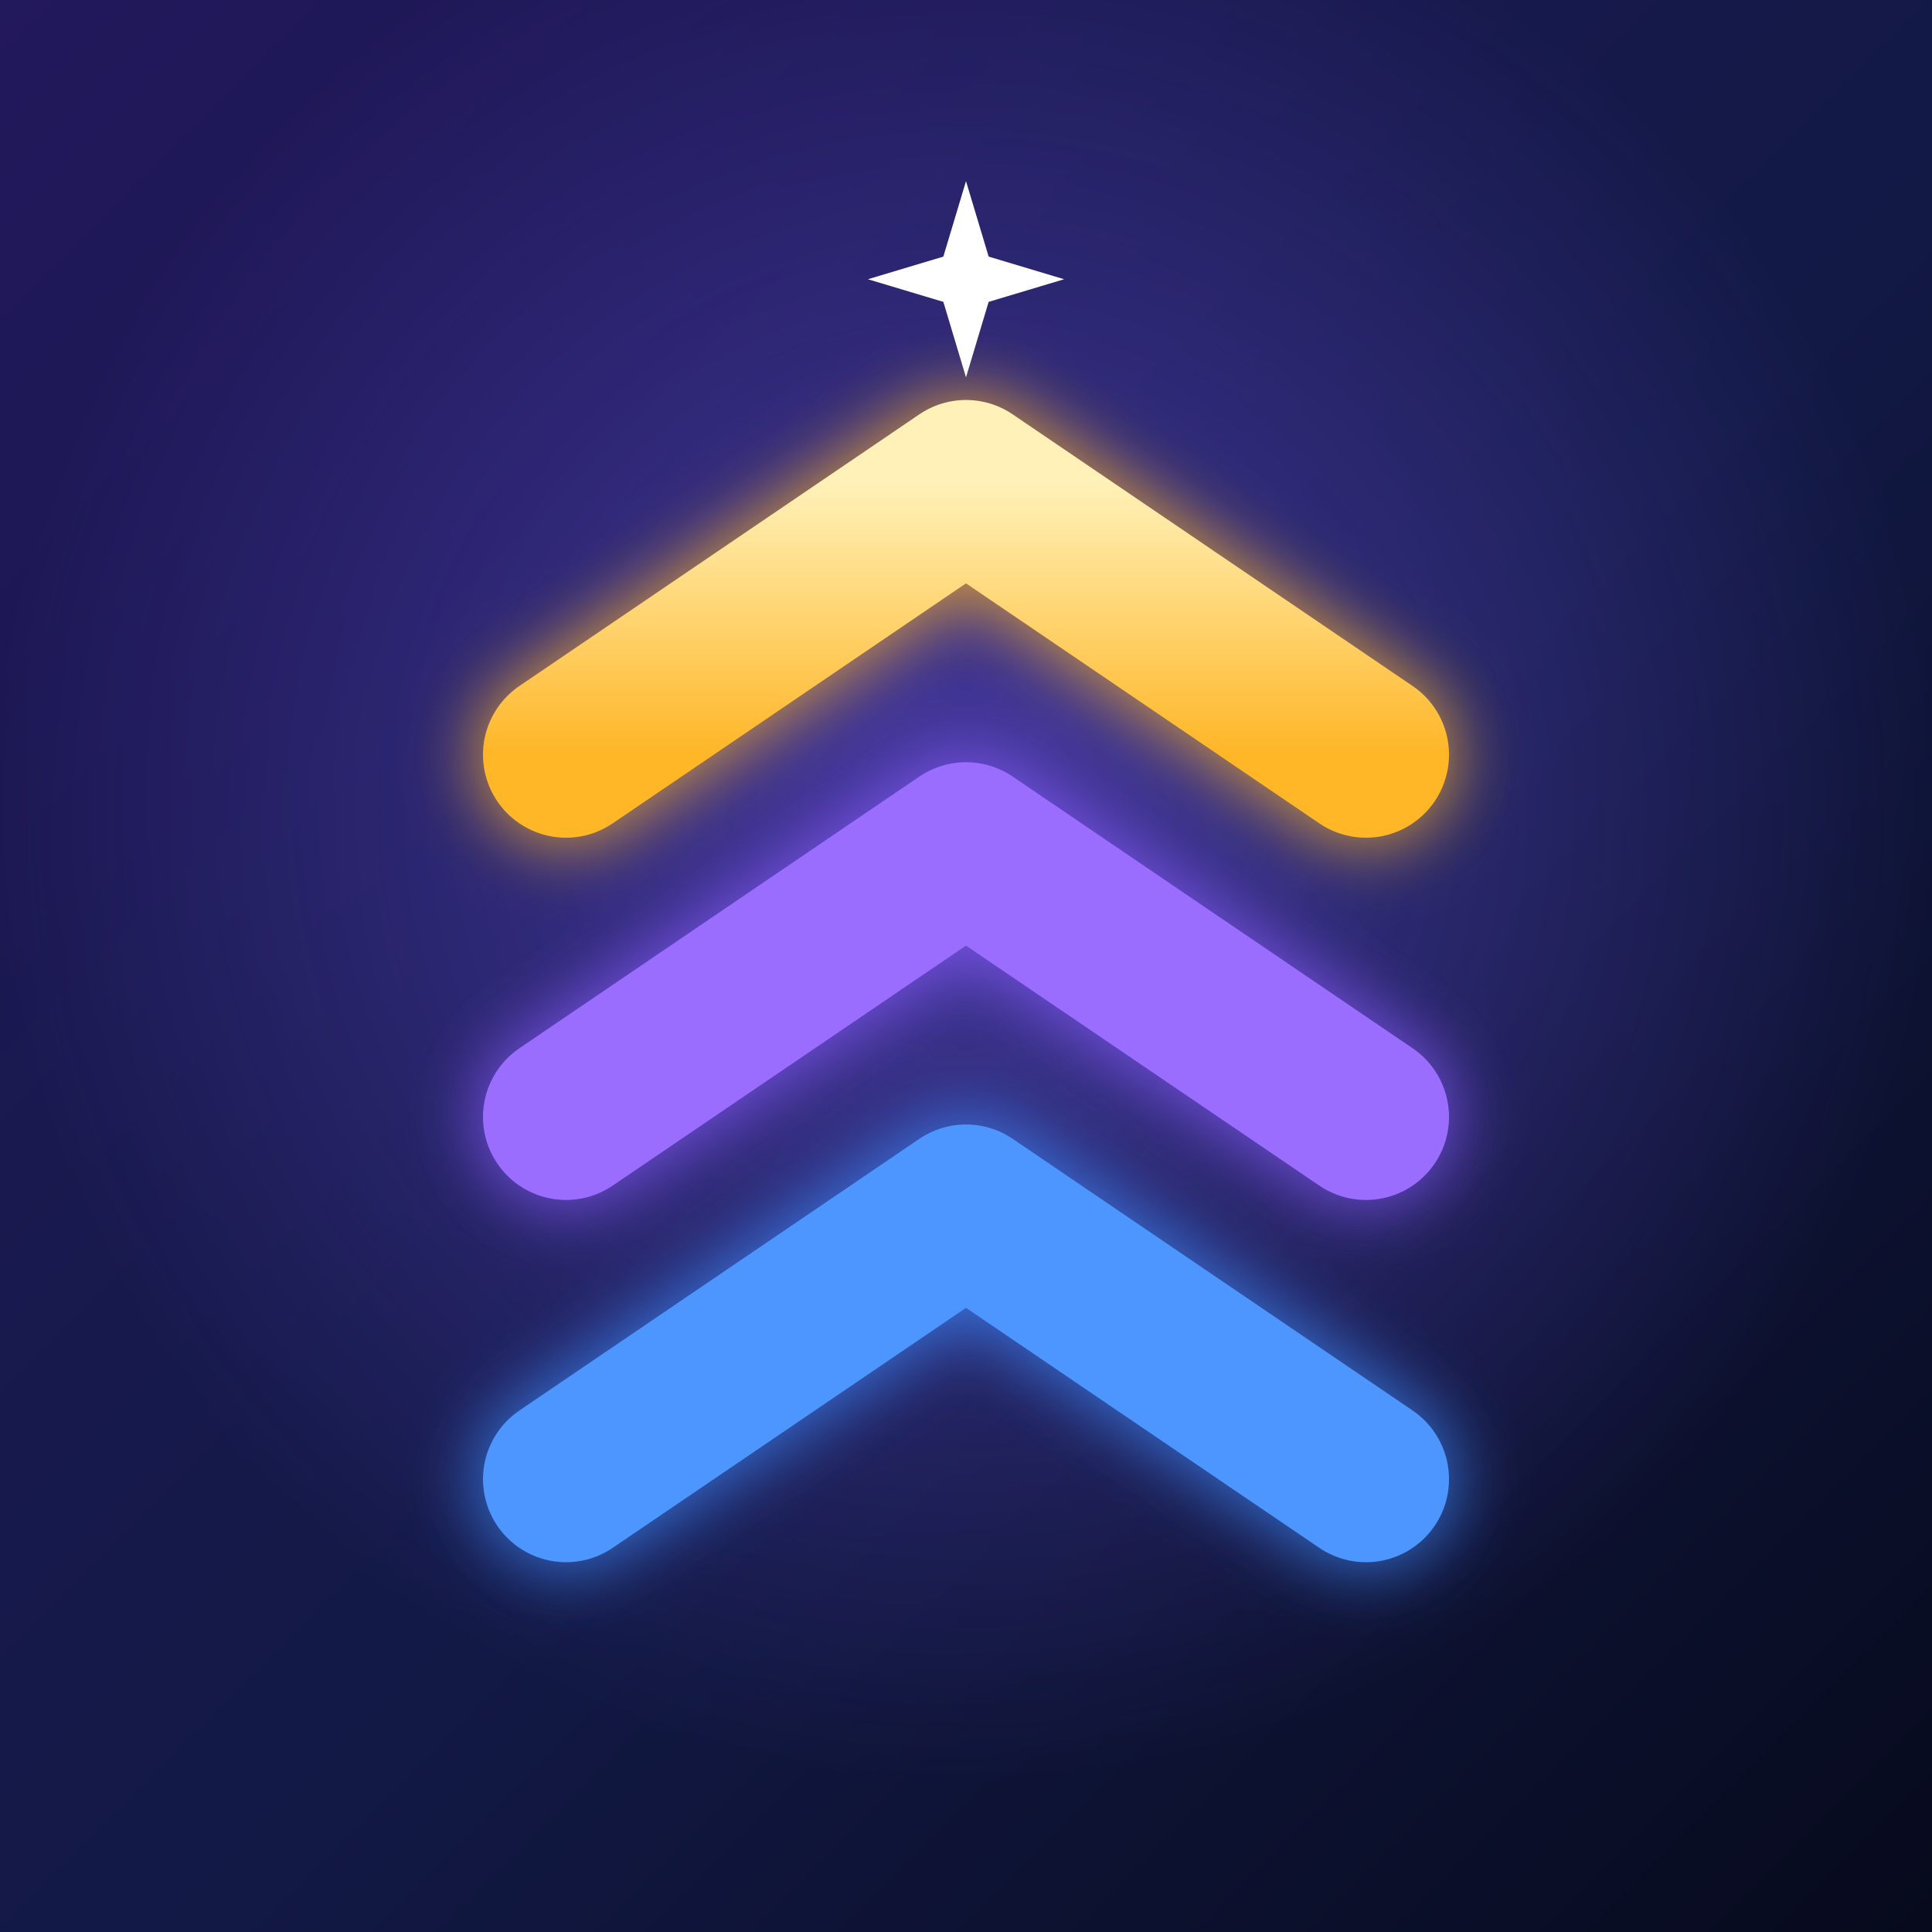
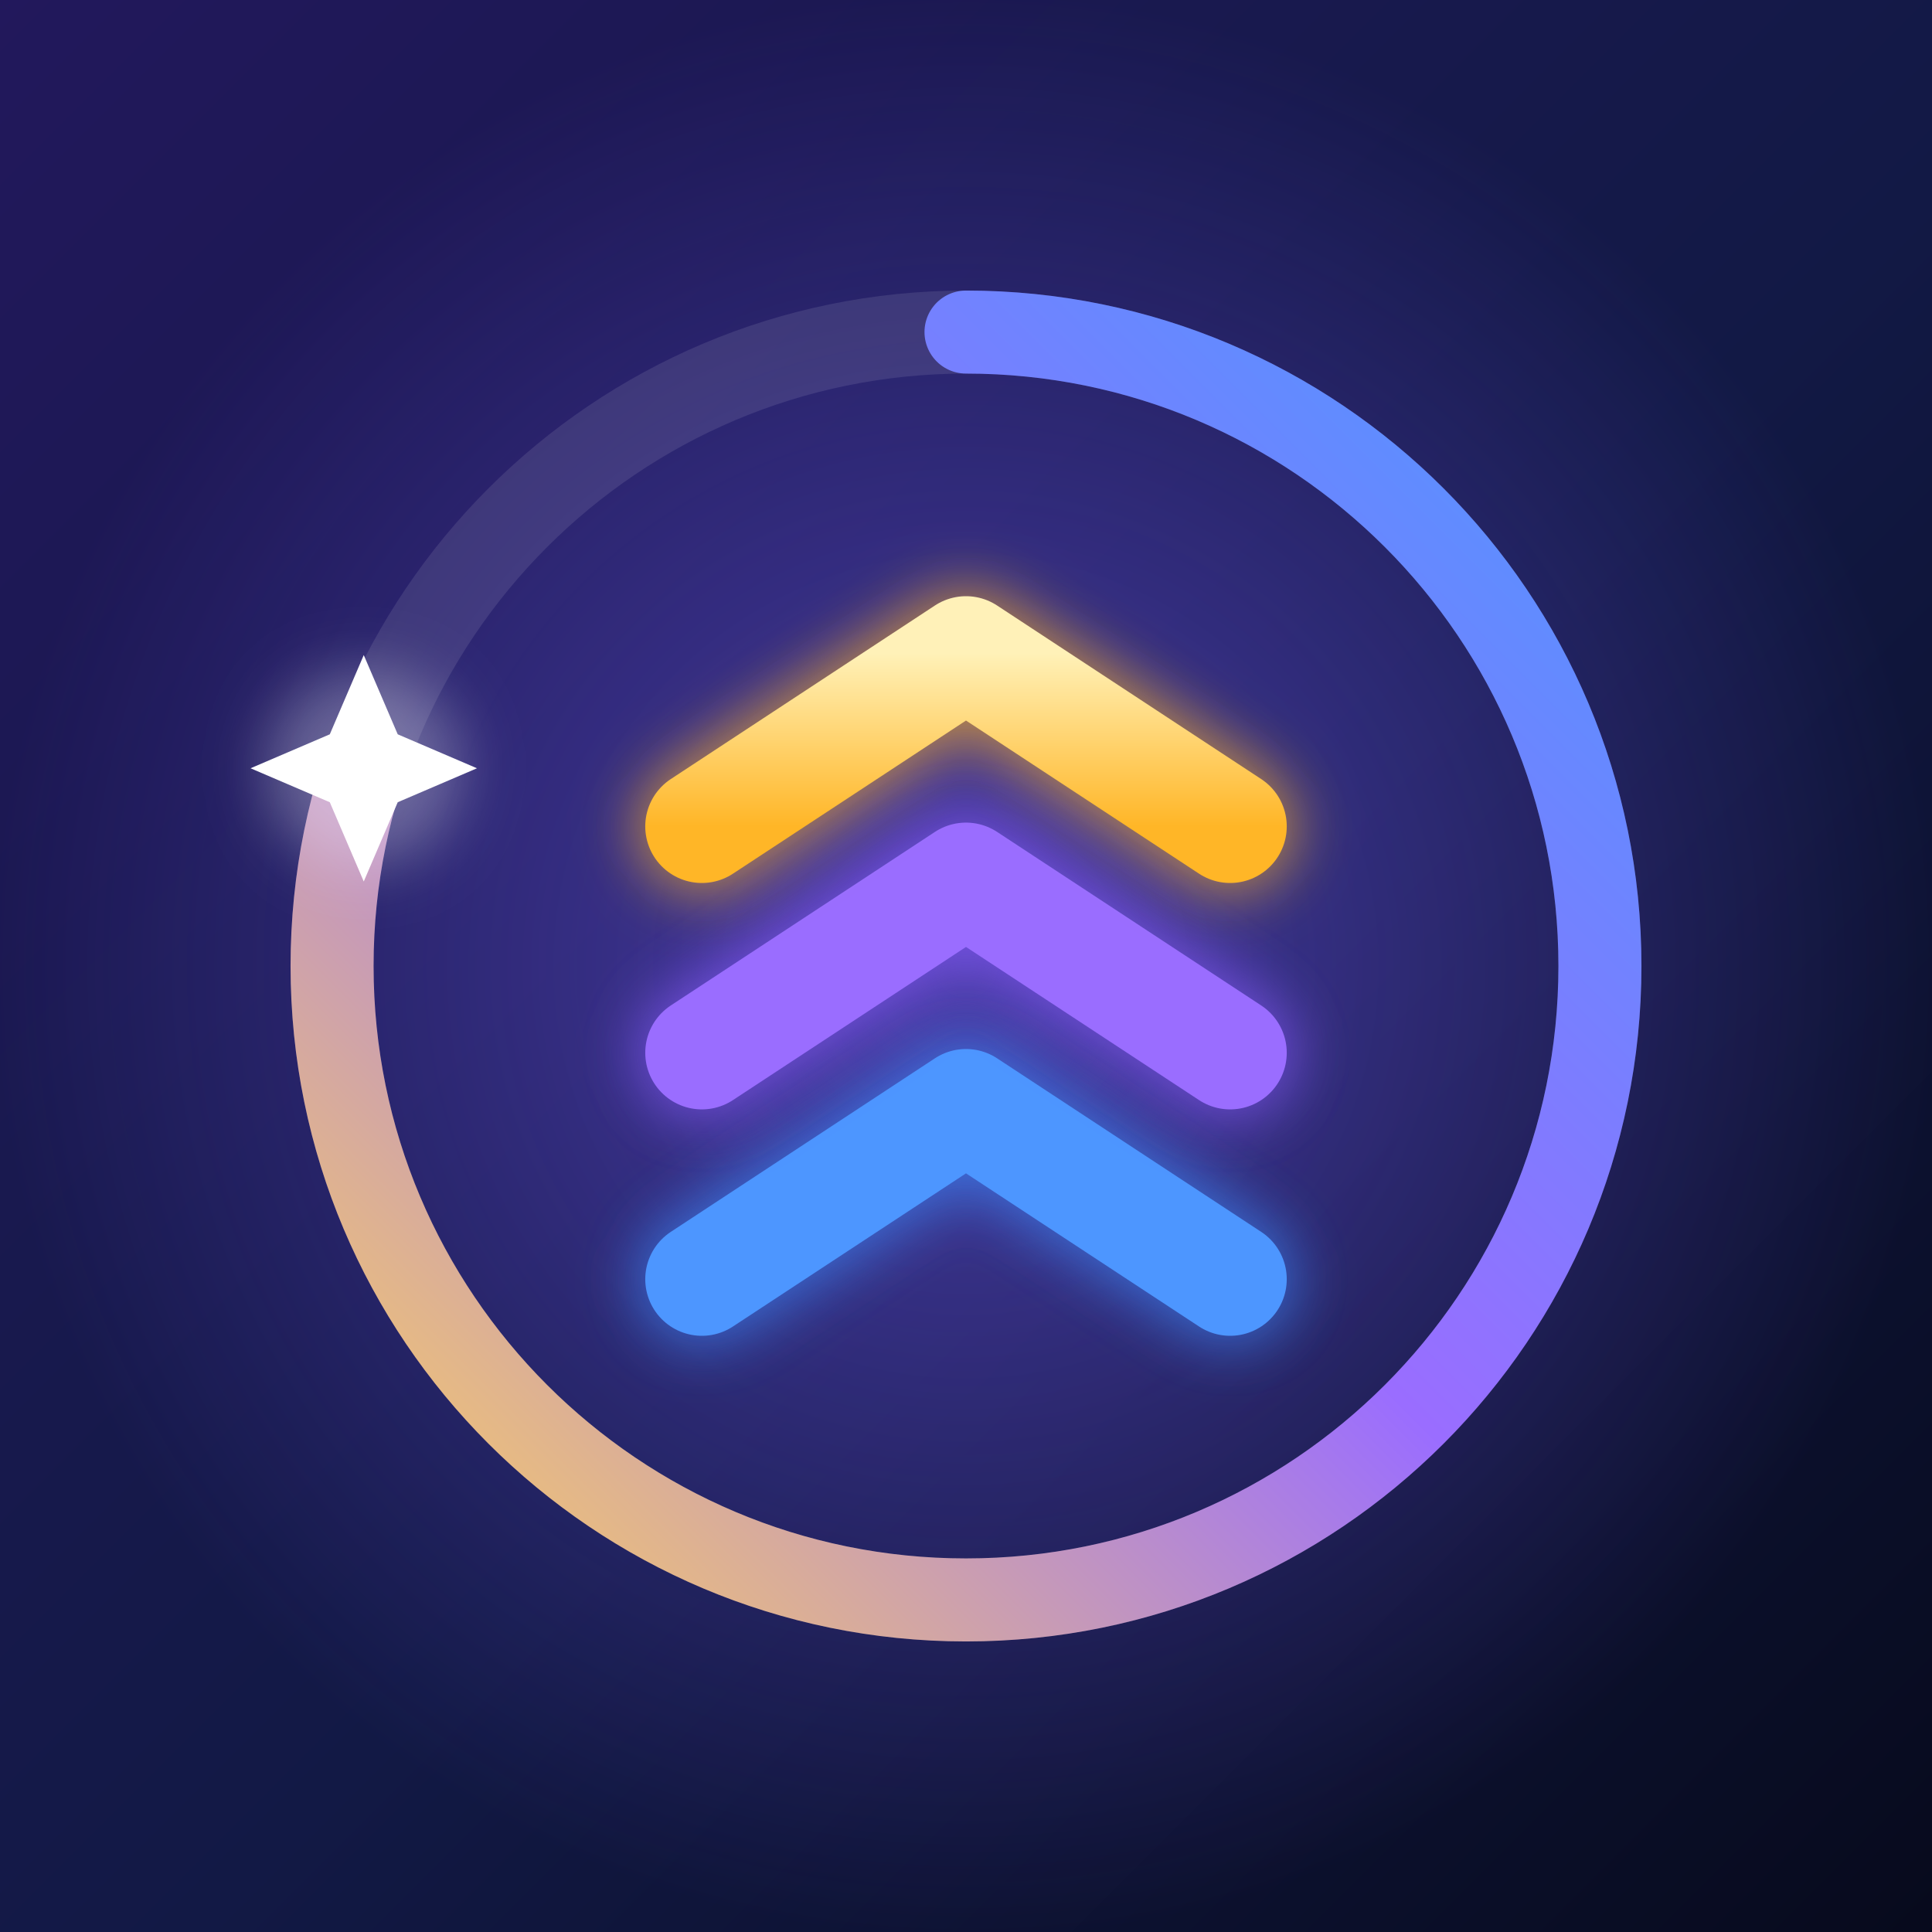
<svg xmlns="http://www.w3.org/2000/svg" viewBox="0 0 512 512">
  <defs>
    <linearGradient id="bg" x1="0" y1="0" x2="1" y2="1">
      <stop offset="0" stop-color="#22185c" />
      <stop offset=".55" stop-color="#121945" />
      <stop offset="1" stop-color="#070a1c" />
    </linearGradient>
-     <radialGradient id="halo" cx=".5" cy=".42" r=".5">
-       <stop offset="0" stop-color="#7b5cff" stop-opacity=".45" />
+     <radialGradient id="halo" cx=".5" cy=".5" r=".5">
+       <stop offset="0" stop-color="#7b5cff" stop-opacity=".5" />
      <stop offset="1" stop-color="#7b5cff" stop-opacity="0" />
    </radialGradient>
    <linearGradient id="gold" x1="0" y1="0" x2="0" y2="1">
      <stop offset="0" stop-color="#fff1b8" />
      <stop offset="1" stop-color="#ffb627" />
    </linearGradient>
-     <filter id="soft" x="-30%" y="-30%" width="160%" height="160%">
-       <feGaussianBlur stdDeviation="9" />
+     <linearGradient id="ring" x1="0" y1="0" x2="1" y2="1">
+       <stop offset="0" stop-color="#ffd35c" />
+       <stop offset=".5" stop-color="#9a6dff" />
+       <stop offset="1" stop-color="#4d96ff" />
+     </linearGradient>
+     <linearGradient id="hexf" x1="0" y1="0" x2="0" y2="1">
+       <stop offset="0" stop-color="#2d2378" />
+       <stop offset="1" stop-color="#141a4d" />
+     </linearGradient>
+     <filter id="soft" filterUnits="userSpaceOnUse" x="0" y="0" width="512" height="512">
+       <feGaussianBlur stdDeviation="8" />
    </filter>
  </defs>
  <rect width="512" height="512" fill="url(#bg)" />
  <rect width="512" height="512" fill="url(#halo)" />
+   <circle cx="256" cy="256" r="168" fill="none" stroke="#ffffff" stroke-opacity=".1" stroke-width="22" />
+   <circle cx="256" cy="256" r="168" fill="none" stroke="url(#ring)" stroke-width="22" stroke-linecap="round" stroke-dasharray="845 2000" transform="rotate(-90 256 256)" />
  <g fill="none" stroke-linecap="round" stroke-linejoin="round">
-     <g filter="url(#soft)" opacity=".75">
-       <path d="M150,392 L256,320 L362,392" stroke="#3d8bff" stroke-width="48" />
-       <path d="M150,296 L256,224 L362,296" stroke="#8a5cff" stroke-width="48" />
-       <path d="M150,200 L256,128 L362,200" stroke="#ffb627" stroke-width="48" />
-     </g>
-     <path d="M150,392 L256,320 L362,392" stroke="#4d96ff" stroke-width="44" />
-     <path d="M150,296 L256,224 L362,296" stroke="#9a6dff" stroke-width="44" />
-     <path d="M150,200 L256,128 L362,200" stroke="url(#gold)" stroke-width="44" />
+     <path d="M186,339 L256,293 L326,339" stroke="#3d8bff" stroke-width="34" filter="url(#soft)" opacity=".7" />
+     <path d="M186,339 L256,293 L326,339" stroke="#4d96ff" stroke-width="30" />
+     <path d="M186,279 L256,233 L326,279" stroke="#8a5cff" stroke-width="34" filter="url(#soft)" opacity=".7" />
+     <path d="M186,279 L256,233 L326,279" stroke="#9a6dff" stroke-width="30" />
+     <path d="M186,219 L256,173 L326,219" stroke="#ffb627" stroke-width="34" filter="url(#soft)" opacity=".7" />
+     <path d="M186,219 L256,173 L326,219" stroke="url(#gold)" stroke-width="30" />
  </g>
-   <g transform="translate(256 74)">
-     <path d="M0,-26 L6,-6 L26,0 L6,6 L0,26 L-6,6 L-26,0 L-6,-6 Z" fill="#ffffff" />
-   </g>
+   <circle cx="96.4" cy="203.6" r="26" fill="#fff" opacity=".3" filter="url(#soft)" />
+   <path fill="#fff" d="M96.4,173.6 L105.4,194.6 L126.4,203.6 L105.4,212.6 L96.4,233.6 L87.4,212.6 L66.4,203.6 L87.4,194.6 Z" />
</svg>
